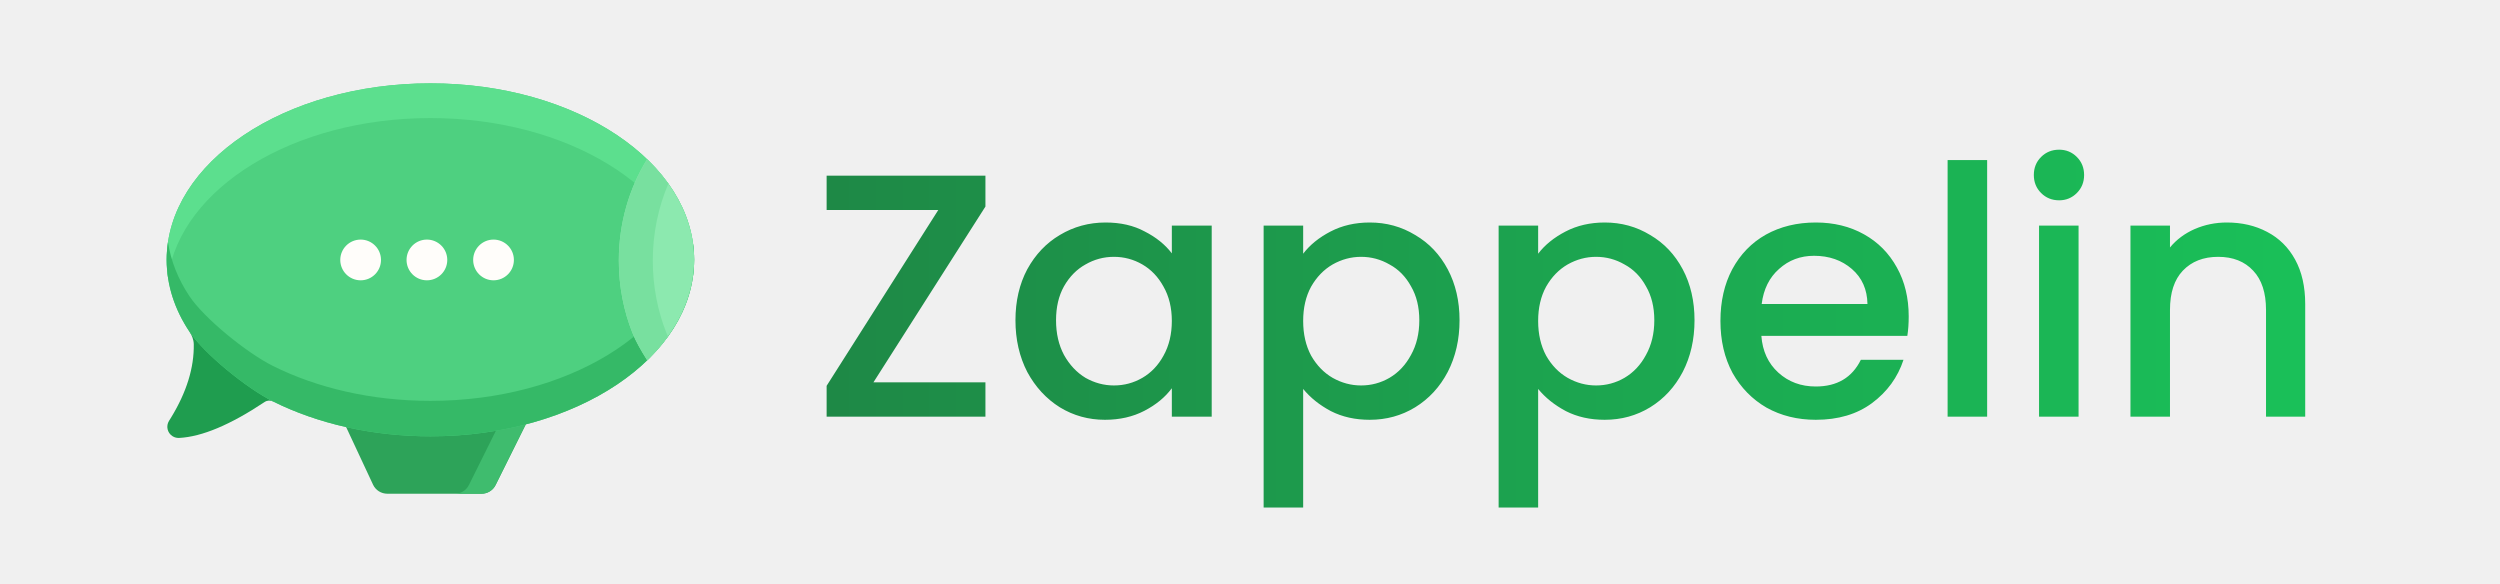
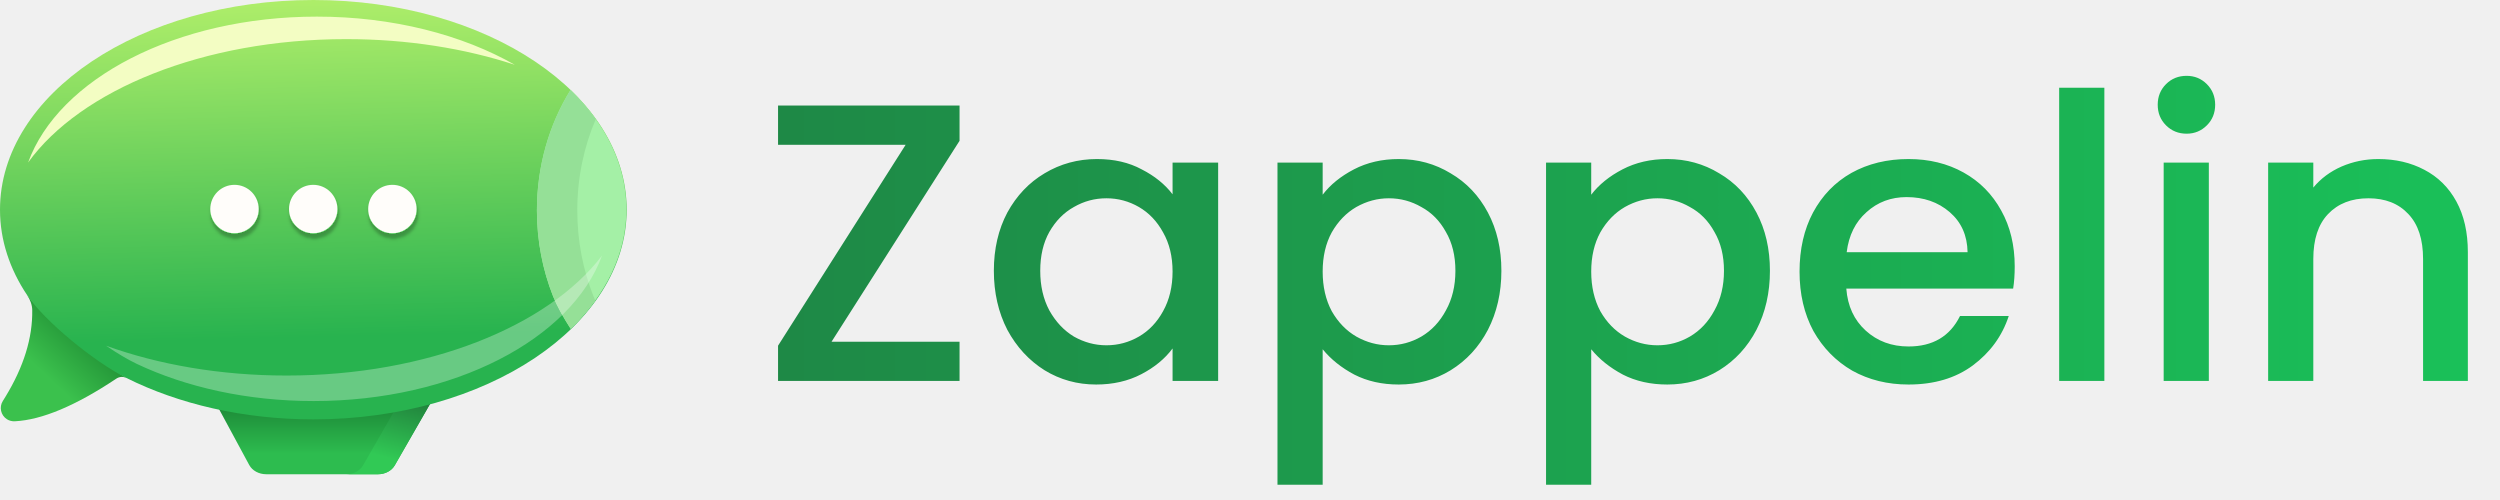
- <svg xmlns="http://www.w3.org/2000/svg" width="120" height="28" viewBox="0 0 120 28" fill="none">
-   <path d="M41.925 18.352H47.301V20H39.678V18.519L45.037 10.081H39.678V8.433H47.301V9.914L41.925 18.352ZM48.742 15.373C48.742 14.452 48.931 13.637 49.308 12.927C49.697 12.217 50.218 11.667 50.873 11.279C51.538 10.88 52.271 10.68 53.069 10.68C53.791 10.68 54.418 10.824 54.95 11.113C55.494 11.39 55.927 11.739 56.248 12.161V10.83H58.162V20H56.248V18.635C55.927 19.068 55.488 19.429 54.934 19.717C54.379 20.006 53.746 20.15 53.036 20.15C52.248 20.15 51.527 19.95 50.873 19.551C50.218 19.14 49.697 18.574 49.308 17.853C48.931 17.121 48.742 16.294 48.742 15.373ZM56.248 15.406C56.248 14.774 56.115 14.225 55.849 13.759C55.594 13.293 55.255 12.938 54.834 12.694C54.412 12.45 53.957 12.328 53.469 12.328C52.981 12.328 52.526 12.45 52.104 12.694C51.683 12.927 51.339 13.276 51.072 13.742C50.817 14.197 50.69 14.741 50.69 15.373C50.69 16.006 50.817 16.56 51.072 17.038C51.339 17.515 51.683 17.881 52.104 18.136C52.537 18.38 52.992 18.502 53.469 18.502C53.957 18.502 54.412 18.38 54.834 18.136C55.255 17.892 55.594 17.537 55.849 17.071C56.115 16.594 56.248 16.039 56.248 15.406ZM62.552 12.178C62.873 11.756 63.312 11.401 63.866 11.113C64.421 10.824 65.048 10.68 65.747 10.68C66.546 10.68 67.273 10.88 67.927 11.279C68.593 11.667 69.115 12.217 69.492 12.927C69.869 13.637 70.058 14.452 70.058 15.373C70.058 16.294 69.869 17.121 69.492 17.853C69.115 18.574 68.593 19.14 67.927 19.551C67.273 19.95 66.546 20.15 65.747 20.15C65.048 20.15 64.427 20.011 63.883 19.734C63.339 19.445 62.896 19.09 62.552 18.669V24.36H60.654V10.83H62.552V12.178ZM68.127 15.373C68.127 14.741 67.994 14.197 67.728 13.742C67.472 13.276 67.129 12.927 66.696 12.694C66.274 12.45 65.819 12.328 65.331 12.328C64.854 12.328 64.399 12.45 63.966 12.694C63.545 12.938 63.201 13.293 62.934 13.759C62.679 14.225 62.552 14.774 62.552 15.406C62.552 16.039 62.679 16.594 62.934 17.071C63.201 17.537 63.545 17.892 63.966 18.136C64.399 18.38 64.854 18.502 65.331 18.502C65.819 18.502 66.274 18.38 66.696 18.136C67.129 17.881 67.472 17.515 67.728 17.038C67.994 16.56 68.127 16.006 68.127 15.373ZM73.831 12.178C74.153 11.756 74.591 11.401 75.146 11.113C75.701 10.824 76.328 10.68 77.027 10.68C77.826 10.68 78.552 10.88 79.207 11.279C79.873 11.667 80.394 12.217 80.771 12.927C81.149 13.637 81.337 14.452 81.337 15.373C81.337 16.294 81.149 17.121 80.771 17.853C80.394 18.574 79.873 19.14 79.207 19.551C78.552 19.95 77.826 20.15 77.027 20.15C76.328 20.15 75.706 20.011 75.163 19.734C74.619 19.445 74.175 19.09 73.831 18.669V24.36H71.934V10.83H73.831V12.178ZM79.407 15.373C79.407 14.741 79.273 14.197 79.007 13.742C78.752 13.276 78.408 12.927 77.975 12.694C77.554 12.45 77.099 12.328 76.611 12.328C76.133 12.328 75.678 12.45 75.246 12.694C74.824 12.938 74.48 13.293 74.214 13.759C73.959 14.225 73.831 14.774 73.831 15.406C73.831 16.039 73.959 16.594 74.214 17.071C74.48 17.537 74.824 17.892 75.246 18.136C75.678 18.38 76.133 18.502 76.611 18.502C77.099 18.502 77.554 18.38 77.975 18.136C78.408 17.881 78.752 17.515 79.007 17.038C79.273 16.56 79.407 16.006 79.407 15.373ZM91.618 15.19C91.618 15.534 91.596 15.845 91.552 16.122H84.545C84.6 16.855 84.872 17.442 85.36 17.886C85.849 18.33 86.448 18.552 87.158 18.552C88.179 18.552 88.9 18.125 89.321 17.27H91.368C91.091 18.114 90.586 18.807 89.854 19.351C89.133 19.884 88.234 20.15 87.158 20.15C86.281 20.15 85.493 19.956 84.794 19.567C84.107 19.168 83.563 18.613 83.163 17.903C82.775 17.182 82.581 16.35 82.581 15.406C82.581 14.463 82.77 13.637 83.147 12.927C83.535 12.206 84.073 11.651 84.761 11.262C85.46 10.874 86.259 10.68 87.158 10.68C88.023 10.68 88.794 10.868 89.471 11.246C90.148 11.623 90.675 12.156 91.052 12.844C91.43 13.52 91.618 14.303 91.618 15.19ZM89.638 14.591C89.626 13.892 89.377 13.332 88.889 12.91C88.4 12.488 87.796 12.278 87.075 12.278C86.42 12.278 85.86 12.488 85.394 12.91C84.928 13.321 84.65 13.881 84.561 14.591H89.638ZM95.383 7.684V20H93.485V7.684H95.383ZM98.839 9.615C98.495 9.615 98.206 9.498 97.973 9.265C97.74 9.032 97.624 8.744 97.624 8.4C97.624 8.056 97.74 7.767 97.973 7.534C98.206 7.301 98.495 7.185 98.839 7.185C99.172 7.185 99.455 7.301 99.688 7.534C99.921 7.767 100.037 8.056 100.037 8.4C100.037 8.744 99.921 9.032 99.688 9.265C99.455 9.498 99.172 9.615 98.839 9.615ZM99.771 10.83V20H97.874V10.83H99.771ZM106.889 10.68C107.61 10.68 108.253 10.83 108.819 11.129C109.396 11.429 109.846 11.873 110.167 12.461C110.489 13.049 110.65 13.759 110.65 14.591V20H108.769V14.874C108.769 14.053 108.564 13.426 108.154 12.993C107.743 12.55 107.183 12.328 106.473 12.328C105.762 12.328 105.197 12.55 104.775 12.993C104.364 13.426 104.159 14.053 104.159 14.874V20H102.262V10.83H104.159V11.878C104.47 11.501 104.864 11.207 105.341 10.996C105.829 10.785 106.345 10.68 106.889 10.68Z" fill="url(#paint0_linear_145_6012)" />
-   <path d="M23.11 23.699H18.593C18.299 23.699 18.031 23.53 17.908 23.268L16.403 20.047C16.229 19.675 16.395 19.238 16.773 19.067C17.151 18.897 17.598 19.061 17.772 19.431L23.939 19.606C24.122 19.239 24.572 19.087 24.947 19.266C25.32 19.445 25.476 19.887 25.294 20.253L23.787 23.283C23.661 23.536 23.399 23.699 23.11 23.699Z" fill="#2DA359" />
-   <path d="M24.647 19.606C24.83 19.239 24.573 19.087 24.948 19.266C25.32 19.445 25.476 19.887 25.294 20.253L23.787 23.283C23.662 23.536 23.399 23.699 23.11 23.699H21.83C22.119 23.699 22.382 23.536 22.507 23.283L24.014 20.253C24.123 20.034 24.111 19.788 24.004 19.588L24.647 19.606Z" fill="#3FBC6E" />
-   <path d="M8.598 21.021C9.695 20.964 11.062 20.389 12.7 19.297C12.822 19.215 12.978 19.206 13.109 19.271C10.983 17.934 9.547 16.481 9.095 15.921C9.215 16.102 9.298 16.309 9.301 16.526C9.319 17.65 8.958 18.819 8.217 20.034L8.115 20.198C7.956 20.448 8.03 20.779 8.282 20.938C8.376 20.998 8.487 21.026 8.598 21.021Z" fill="#1F9D4F" />
-   <path d="M33.319 12.472C33.319 7.793 27.651 4 20.66 4C13.668 4 8 7.793 8 12.472C8 13.7 8.391 14.867 9.094 15.921C9.797 16.975 11.83 18.634 13.109 19.271C15.217 20.321 17.83 20.943 20.66 20.943C27.651 20.943 33.319 17.15 33.319 12.472Z" fill="#4ED080" />
-   <path d="M20.659 4C27.651 4 33.319 7.793 33.319 12.472C33.319 12.753 33.298 13.031 33.258 13.305C32.632 9.017 27.231 5.667 20.66 5.667C14.09 5.667 8.688 9.016 8.061 13.303C8.021 13.029 8 12.752 8 12.472C8 7.793 13.668 4 20.659 4Z" fill="#5CDF8E" />
-   <path d="M8.063 11.617C8.2 12.535 8.555 13.411 9.095 14.22C9.798 15.273 11.83 16.932 13.108 17.569C15.216 18.619 17.83 19.241 20.66 19.241C27.223 19.241 32.618 15.899 33.256 11.62C33.298 11.9 33.319 12.184 33.319 12.471C33.319 17.15 27.652 20.943 20.66 20.943C17.83 20.943 15.216 20.321 13.108 19.271C11.83 18.634 9.798 16.975 9.095 15.922C8.392 14.868 8 13.7 8 12.471C8 12.183 8.021 11.898 8.063 11.617Z" fill="#35B967" />
-   <path d="M31.061 7.644C32.484 9.014 33.32 10.677 33.32 12.472C33.32 14.264 32.486 15.923 31.067 17.292C30.765 16.825 30.508 16.361 30.356 15.977C29.936 14.918 29.703 13.745 29.703 12.511C29.703 10.701 30.206 9.023 31.061 7.644Z" fill="#8CE9AF" />
-   <path d="M31.061 7.644C31.446 8.015 31.787 8.408 32.081 8.819C31.603 9.936 31.334 11.188 31.334 12.511C31.334 13.745 31.567 14.918 31.986 15.976C32.009 16.032 32.035 16.09 32.062 16.149C31.773 16.548 31.442 16.931 31.067 17.292C30.765 16.825 30.508 16.361 30.355 15.976C29.936 14.918 29.703 13.745 29.703 12.511C29.703 10.701 30.206 9.024 31.061 7.644Z" fill="#78E09F" />
-   <path d="M23.689 13.455C23.15 13.455 22.712 13.017 22.712 12.477C22.712 11.938 23.15 11.5 23.689 11.5C24.229 11.5 24.667 11.938 24.667 12.477C24.667 13.017 24.229 13.455 23.689 13.455Z" fill="#FFFDFA" />
-   <path d="M20.491 13.455C19.951 13.455 19.514 13.017 19.514 12.477C19.514 11.938 19.951 11.5 20.491 11.5C21.031 11.5 21.469 11.938 21.469 12.477C21.469 13.017 21.031 13.455 20.491 13.455Z" fill="#FFFDFA" />
-   <path d="M17.311 13.455C16.771 13.455 16.333 13.017 16.333 12.477C16.333 11.938 16.771 11.5 17.311 11.5C17.851 11.5 18.288 11.938 18.288 12.477C18.288 13.017 17.851 13.455 17.311 13.455Z" fill="#FFFDFA" />
+ <svg xmlns="http://www.w3.org/2000/svg" width="105" height="21" viewBox="0 0 105 21" fill="none">
+   <path d="M34.925 14.352H40.301V16H32.678V14.519L38.037 6.081H32.678V4.433H40.301V5.914L34.925 14.352ZM41.742 11.373C41.742 10.452 41.931 9.637 42.308 8.927C42.697 8.217 43.218 7.667 43.873 7.279C44.538 6.88 45.271 6.68 46.069 6.68C46.791 6.68 47.418 6.824 47.95 7.113C48.494 7.39 48.927 7.74 49.248 8.161V6.83H51.162V16H49.248V14.635C48.927 15.068 48.488 15.429 47.934 15.717C47.379 16.006 46.746 16.15 46.036 16.15C45.248 16.15 44.527 15.95 43.873 15.551C43.218 15.14 42.697 14.574 42.308 13.853C41.931 13.121 41.742 12.294 41.742 11.373ZM49.248 11.406C49.248 10.774 49.115 10.225 48.849 9.759C48.594 9.293 48.255 8.938 47.834 8.694C47.412 8.45 46.957 8.328 46.469 8.328C45.981 8.328 45.526 8.45 45.104 8.694C44.683 8.927 44.339 9.276 44.072 9.742C43.817 10.197 43.69 10.741 43.69 11.373C43.69 12.006 43.817 12.56 44.072 13.037C44.339 13.515 44.683 13.881 45.104 14.136C45.537 14.38 45.992 14.502 46.469 14.502C46.957 14.502 47.412 14.38 47.834 14.136C48.255 13.892 48.594 13.537 48.849 13.071C49.115 12.594 49.248 12.039 49.248 11.406ZM55.552 8.178C55.873 7.756 56.312 7.401 56.866 7.113C57.421 6.824 58.048 6.68 58.747 6.68C59.546 6.68 60.273 6.88 60.927 7.279C61.593 7.667 62.114 8.217 62.492 8.927C62.869 9.637 63.058 10.452 63.058 11.373C63.058 12.294 62.869 13.121 62.492 13.853C62.114 14.574 61.593 15.14 60.927 15.551C60.273 15.95 59.546 16.15 58.747 16.15C58.048 16.15 57.427 16.011 56.883 15.734C56.339 15.445 55.896 15.09 55.552 14.669V20.36H53.654V6.83H55.552V8.178ZM61.127 11.373C61.127 10.741 60.994 10.197 60.728 9.742C60.472 9.276 60.129 8.927 59.696 8.694C59.274 8.45 58.819 8.328 58.331 8.328C57.854 8.328 57.399 8.45 56.966 8.694C56.545 8.938 56.201 9.293 55.934 9.759C55.679 10.225 55.552 10.774 55.552 11.406C55.552 12.039 55.679 12.594 55.934 13.071C56.201 13.537 56.545 13.892 56.966 14.136C57.399 14.38 57.854 14.502 58.331 14.502C58.819 14.502 59.274 14.38 59.696 14.136C60.129 13.881 60.472 13.515 60.728 13.037C60.994 12.56 61.127 12.006 61.127 11.373ZM66.831 8.178C67.153 7.756 67.591 7.401 68.146 7.113C68.701 6.824 69.328 6.68 70.027 6.68C70.826 6.68 71.552 6.88 72.207 7.279C72.873 7.667 73.394 8.217 73.771 8.927C74.149 9.637 74.337 10.452 74.337 11.373C74.337 12.294 74.149 13.121 73.771 13.853C73.394 14.574 72.873 15.14 72.207 15.551C71.552 15.95 70.826 16.15 70.027 16.15C69.328 16.15 68.706 16.011 68.163 15.734C67.619 15.445 67.175 15.09 66.831 14.669V20.36H64.934V6.83H66.831V8.178ZM72.407 11.373C72.407 10.741 72.273 10.197 72.007 9.742C71.752 9.276 71.408 8.927 70.975 8.694C70.554 8.45 70.099 8.328 69.611 8.328C69.133 8.328 68.678 8.45 68.246 8.694C67.824 8.938 67.48 9.293 67.214 9.759C66.959 10.225 66.831 10.774 66.831 11.406C66.831 12.039 66.959 12.594 67.214 13.071C67.48 13.537 67.824 13.892 68.246 14.136C68.678 14.38 69.133 14.502 69.611 14.502C70.099 14.502 70.554 14.38 70.975 14.136C71.408 13.881 71.752 13.515 72.007 13.037C72.273 12.56 72.407 12.006 72.407 11.373ZM84.618 11.19C84.618 11.534 84.596 11.845 84.552 12.122H77.545C77.6 12.854 77.872 13.443 78.36 13.886C78.849 14.33 79.448 14.552 80.158 14.552C81.179 14.552 81.9 14.125 82.321 13.271H84.368C84.091 14.114 83.586 14.807 82.854 15.351C82.133 15.883 81.234 16.15 80.158 16.15C79.281 16.15 78.493 15.956 77.794 15.567C77.107 15.168 76.563 14.613 76.163 13.903C75.775 13.182 75.581 12.35 75.581 11.406C75.581 10.463 75.77 9.637 76.147 8.927C76.535 8.206 77.073 7.651 77.761 7.262C78.46 6.874 79.259 6.68 80.158 6.68C81.023 6.68 81.794 6.869 82.471 7.246C83.148 7.623 83.675 8.156 84.052 8.844C84.43 9.52 84.618 10.303 84.618 11.19ZM82.638 10.591C82.626 9.892 82.377 9.332 81.889 8.91C81.4 8.488 80.796 8.278 80.075 8.278C79.42 8.278 78.86 8.488 78.394 8.91C77.928 9.321 77.65 9.881 77.561 10.591H82.638ZM88.383 3.684V16H86.485V3.684H88.383ZM91.839 5.615C91.495 5.615 91.206 5.498 90.973 5.265C90.74 5.032 90.624 4.744 90.624 4.4C90.624 4.056 90.74 3.767 90.973 3.534C91.206 3.301 91.495 3.185 91.839 3.185C92.172 3.185 92.455 3.301 92.688 3.534C92.921 3.767 93.037 4.056 93.037 4.4C93.037 4.744 92.921 5.032 92.688 5.265C92.455 5.498 92.172 5.615 91.839 5.615ZM92.771 6.83V16H90.874V6.83H92.771ZM99.889 6.68C100.61 6.68 101.253 6.83 101.819 7.129C102.396 7.429 102.846 7.873 103.167 8.461C103.489 9.049 103.65 9.759 103.65 10.591V16H101.769V10.874C101.769 10.053 101.564 9.426 101.154 8.993C100.743 8.549 100.183 8.328 99.473 8.328C98.763 8.328 98.197 8.549 97.775 8.993C97.365 9.426 97.159 10.053 97.159 10.874V16H95.262V6.83H97.159V7.878C97.47 7.501 97.864 7.207 98.341 6.996C98.829 6.785 99.345 6.68 99.889 6.68Z" fill="url(#paint0_linear_192_10743)" />
+   <path d="M15.875 19.918H11.179C10.874 19.918 10.596 19.767 10.468 19.531L8.903 16.634C8.722 16.299 8.895 15.905 9.287 15.752C9.681 15.599 10.145 15.746 10.326 16.078L16.737 16.236C16.928 15.906 17.395 15.769 17.785 15.931C18.173 16.091 18.334 16.489 18.145 16.819L16.579 19.545C16.448 19.772 16.176 19.918 15.875 19.918Z" fill="url(#paint1_linear_192_10743)" />
+   <path d="M17.474 16.236C17.664 15.906 17.396 15.769 17.786 15.931C18.173 16.091 18.335 16.489 18.146 16.819L16.58 19.545C16.449 19.773 16.176 19.919 15.876 19.919H14.545C14.845 19.919 15.118 19.773 15.249 19.545L16.815 16.819C16.928 16.622 16.916 16.4 16.805 16.22L17.474 16.236Z" fill="url(#paint2_linear_192_10743)" />
+   <path d="M0.622 17.694C1.763 17.636 3.184 17.038 4.887 15.902C5.013 15.818 5.176 15.808 5.312 15.876C3.102 14.485 1.609 12.975 1.139 12.393C1.264 12.582 1.35 12.796 1.354 13.022C1.372 14.191 0.997 15.406 0.226 16.668L0.12 16.839C-0.045 17.099 0.032 17.444 0.293 17.609C0.391 17.671 0.507 17.7 0.622 17.694Z" fill="url(#paint3_linear_192_10743)" />
+   <path d="M26.321 8.807C26.321 3.943 20.429 0 13.161 0C5.892 0 0 3.943 0 8.807C0 10.084 0.407 11.298 1.138 12.393C1.868 13.489 3.981 15.214 5.311 15.876C7.502 16.968 10.219 17.614 13.161 17.614C20.429 17.614 26.321 13.671 26.321 8.807Z" fill="url(#paint4_linear_192_10743)" />
+   <path d="M13.309 0.698C16.505 0.698 19.419 1.464 21.623 2.722C19.529 2.035 17.113 1.643 14.541 1.643C8.535 1.643 3.382 3.779 1.181 6.824C2.453 3.315 7.4 0.698 13.309 0.698Z" fill="#F3FDC3" />
+   <g filter="url(#filter0_d_192_10743)">
+     <path d="M16.48 9.796C15.919 9.796 15.464 9.341 15.464 8.78C15.464 8.218 15.919 7.763 16.48 7.763C17.041 7.763 17.496 8.218 17.496 8.78C17.496 9.341 17.041 9.796 16.48 9.796Z" fill="#FFFDFA" />
+   </g>
+   <g filter="url(#filter1_d_192_10743)">
+     <path d="M13.155 9.796C12.594 9.796 12.139 9.341 12.139 8.78C12.139 8.218 12.594 7.763 13.155 7.763C13.716 7.763 14.171 8.218 14.171 8.78C14.171 9.341 13.716 9.796 13.155 9.796Z" fill="#FFFDFA" />
+   </g>
+   <g filter="url(#filter2_d_192_10743)">
+     <path d="M9.848 9.796C9.287 9.796 8.832 9.341 8.832 8.78C8.832 8.218 9.287 7.763 9.848 7.763C10.409 7.763 10.864 8.218 10.864 8.78C10.864 9.341 10.409 9.796 9.848 9.796Z" fill="#FFFDFA" />
+   </g>
+   <path d="M23.961 3.779C25.44 5.203 26.309 6.932 26.309 8.798C26.309 10.661 25.443 12.386 23.968 13.809C23.654 13.324 23.387 12.841 23.228 12.441C22.792 11.341 22.55 10.121 22.55 8.838C22.55 6.957 23.072 5.213 23.961 3.779Z" fill="#A4F0A6" />
+   <path d="M23.961 3.779C24.362 4.165 24.716 4.575 25.023 5.003C24.526 6.163 24.246 7.464 24.246 8.838C24.246 10.121 24.489 11.341 24.925 12.441C24.948 12.499 24.976 12.558 25.003 12.62C24.703 13.035 24.357 13.432 23.968 13.808C23.654 13.323 23.387 12.841 23.229 12.441C22.793 11.341 22.55 10.121 22.55 8.838C22.55 6.957 23.072 5.213 23.961 3.779Z" fill="#95E097" />
+   <path d="M25.287 10.731C24.006 14.233 19.069 16.844 13.169 16.844C10.387 16.844 7.818 16.263 5.745 15.283C5.365 15.103 4.917 14.835 4.457 14.522C6.662 15.315 9.257 15.773 12.035 15.773C17.948 15.773 23.03 13.7 25.287 10.731Z" fill="white" fill-opacity="0.3" />
  <defs>
-     <linearGradient id="paint0_linear_145_6012" x1="38.834" y1="14" x2="111.834" y2="14" gradientUnits="userSpaceOnUse">
+     <filter id="filter0_d_192_10743" x="15.341" y="7.763" width="2.361" height="2.402" filterUnits="userSpaceOnUse" color-interpolation-filters="sRGB">
+       <feFlood flood-opacity="0" result="BackgroundImageFix" />
+       <feColorMatrix in="SourceAlpha" type="matrix" values="0 0 0 0 0 0 0 0 0 0 0 0 0 0 0 0 0 0 127 0" result="hardAlpha" />
+       <feOffset dx="0.041" dy="0.205" />
+       <feGaussianBlur stdDeviation="0.082" />
+       <feComposite in2="hardAlpha" operator="out" />
+       <feColorMatrix type="matrix" values="0 0 0 0 0 0 0 0 0 0 0 0 0 0 0 0 0 0 0.25 0" />
+       <feBlend mode="normal" in2="BackgroundImageFix" result="effect1_dropShadow_192_10743" />
+       <feBlend mode="normal" in="SourceGraphic" in2="effect1_dropShadow_192_10743" result="shape" />
+     </filter>
+     <filter id="filter1_d_192_10743" x="12.015" y="7.763" width="2.361" height="2.402" filterUnits="userSpaceOnUse" color-interpolation-filters="sRGB">
+       <feFlood flood-opacity="0" result="BackgroundImageFix" />
+       <feColorMatrix in="SourceAlpha" type="matrix" values="0 0 0 0 0 0 0 0 0 0 0 0 0 0 0 0 0 0 127 0" result="hardAlpha" />
+       <feOffset dx="0.041" dy="0.205" />
+       <feGaussianBlur stdDeviation="0.082" />
+       <feComposite in2="hardAlpha" operator="out" />
+       <feColorMatrix type="matrix" values="0 0 0 0 0 0 0 0 0 0 0 0 0 0 0 0 0 0 0.25 0" />
+       <feBlend mode="normal" in2="BackgroundImageFix" result="effect1_dropShadow_192_10743" />
+       <feBlend mode="normal" in="SourceGraphic" in2="effect1_dropShadow_192_10743" result="shape" />
+     </filter>
+     <filter id="filter2_d_192_10743" x="8.709" y="7.763" width="2.361" height="2.402" filterUnits="userSpaceOnUse" color-interpolation-filters="sRGB">
+       <feFlood flood-opacity="0" result="BackgroundImageFix" />
+       <feColorMatrix in="SourceAlpha" type="matrix" values="0 0 0 0 0 0 0 0 0 0 0 0 0 0 0 0 0 0 127 0" result="hardAlpha" />
+       <feOffset dx="0.041" dy="0.205" />
+       <feGaussianBlur stdDeviation="0.082" />
+       <feComposite in2="hardAlpha" operator="out" />
+       <feColorMatrix type="matrix" values="0 0 0 0 0 0 0 0 0 0 0 0 0 0 0 0 0 0 0.25 0" />
+       <feBlend mode="normal" in2="BackgroundImageFix" result="effect1_dropShadow_192_10743" />
+       <feBlend mode="normal" in="SourceGraphic" in2="effect1_dropShadow_192_10743" result="shape" />
+     </filter>
+     <linearGradient id="paint0_linear_192_10743" x1="31.834" y1="10" x2="104.834" y2="10" gradientUnits="userSpaceOnUse">
      <stop stop-color="#1E8846" />
      <stop offset="1" stop-color="#1AC159" />
    </linearGradient>
+     <linearGradient id="paint1_linear_192_10743" x1="13.517" y1="16.237" x2="13.517" y2="19.064" gradientUnits="userSpaceOnUse">
+       <stop stop-color="#17762E" />
+       <stop offset="1" stop-color="#2DBC4F" />
+     </linearGradient>
+     <linearGradient id="paint2_linear_192_10743" x1="16.844" y1="19.383" x2="17.551" y2="16.696" gradientUnits="userSpaceOnUse">
+       <stop stop-color="#31C955" />
+       <stop offset="1" stop-color="#207F3B" />
+     </linearGradient>
+     <linearGradient id="paint3_linear_192_10743" x1="2.671" y1="16.471" x2="5.669" y2="13.309" gradientUnits="userSpaceOnUse">
+       <stop stop-color="#3BC14D" />
+       <stop offset="1" stop-color="#107026" />
+     </linearGradient>
+     <linearGradient id="paint4_linear_192_10743" x1="7.804" y1="-1.684" x2="8.195" y2="14.294" gradientUnits="userSpaceOnUse">
+       <stop stop-color="#BFF56D" />
+       <stop offset="1" stop-color="#28B34F" />
+     </linearGradient>
  </defs>
</svg>
